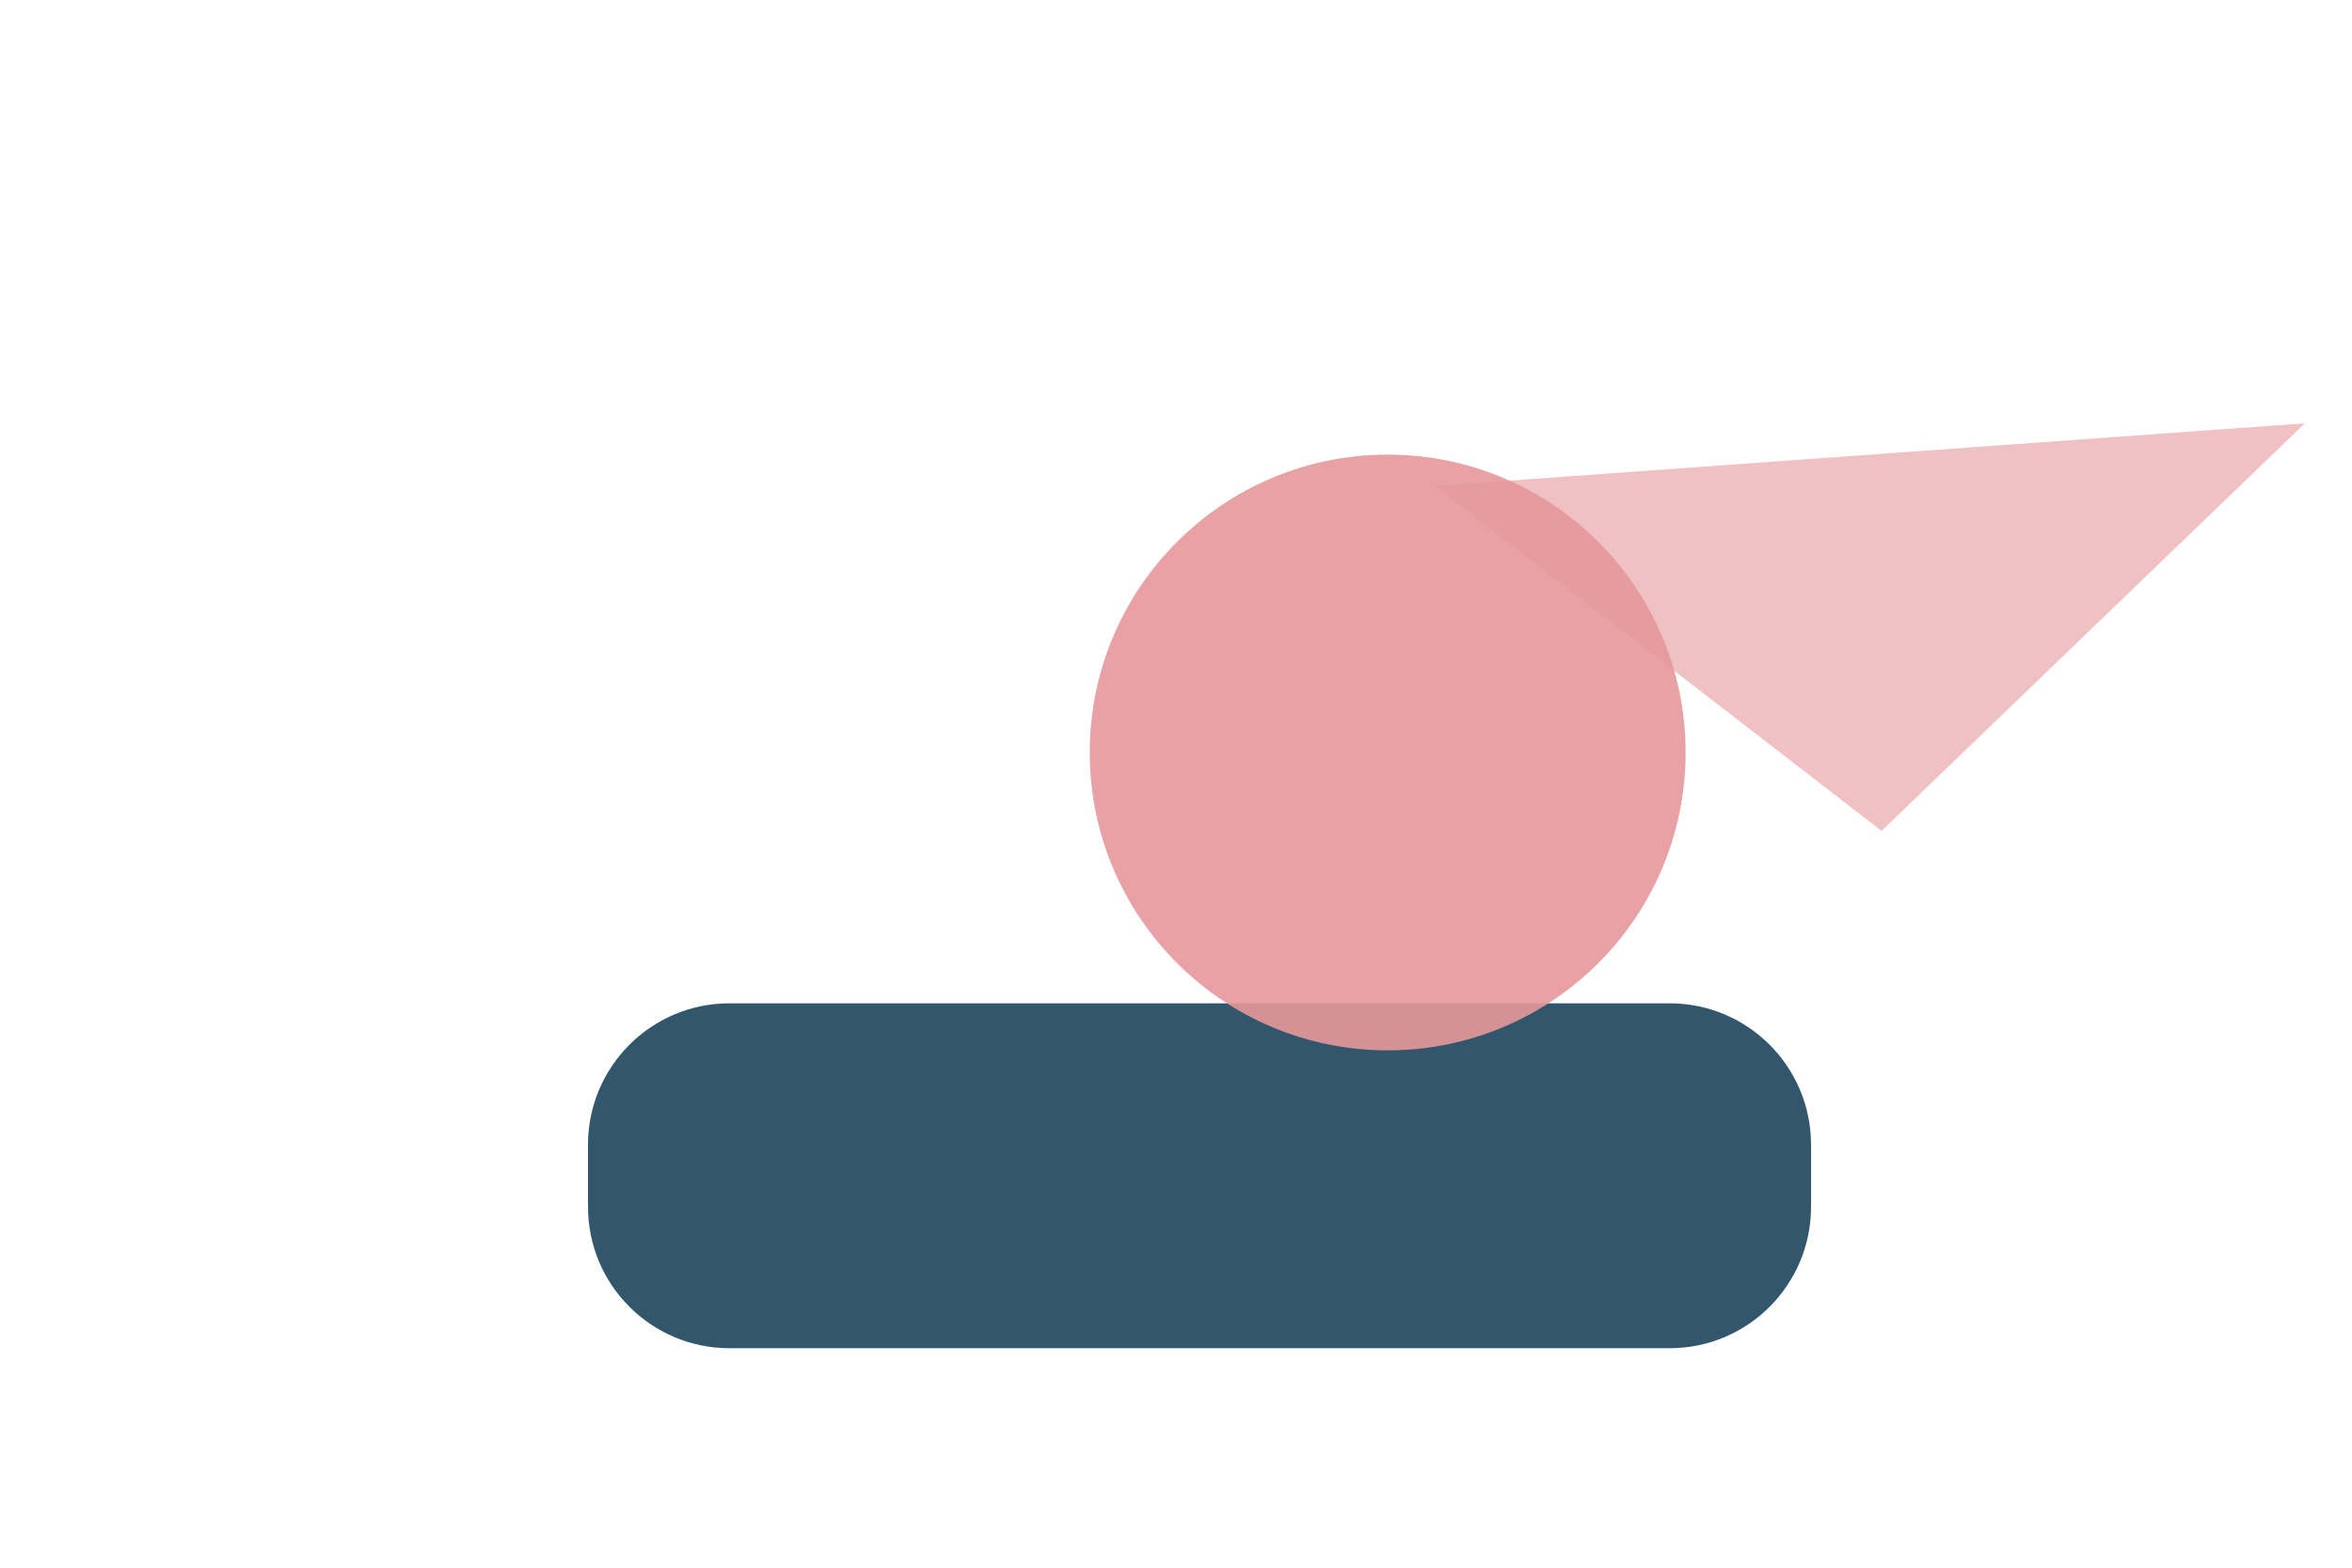
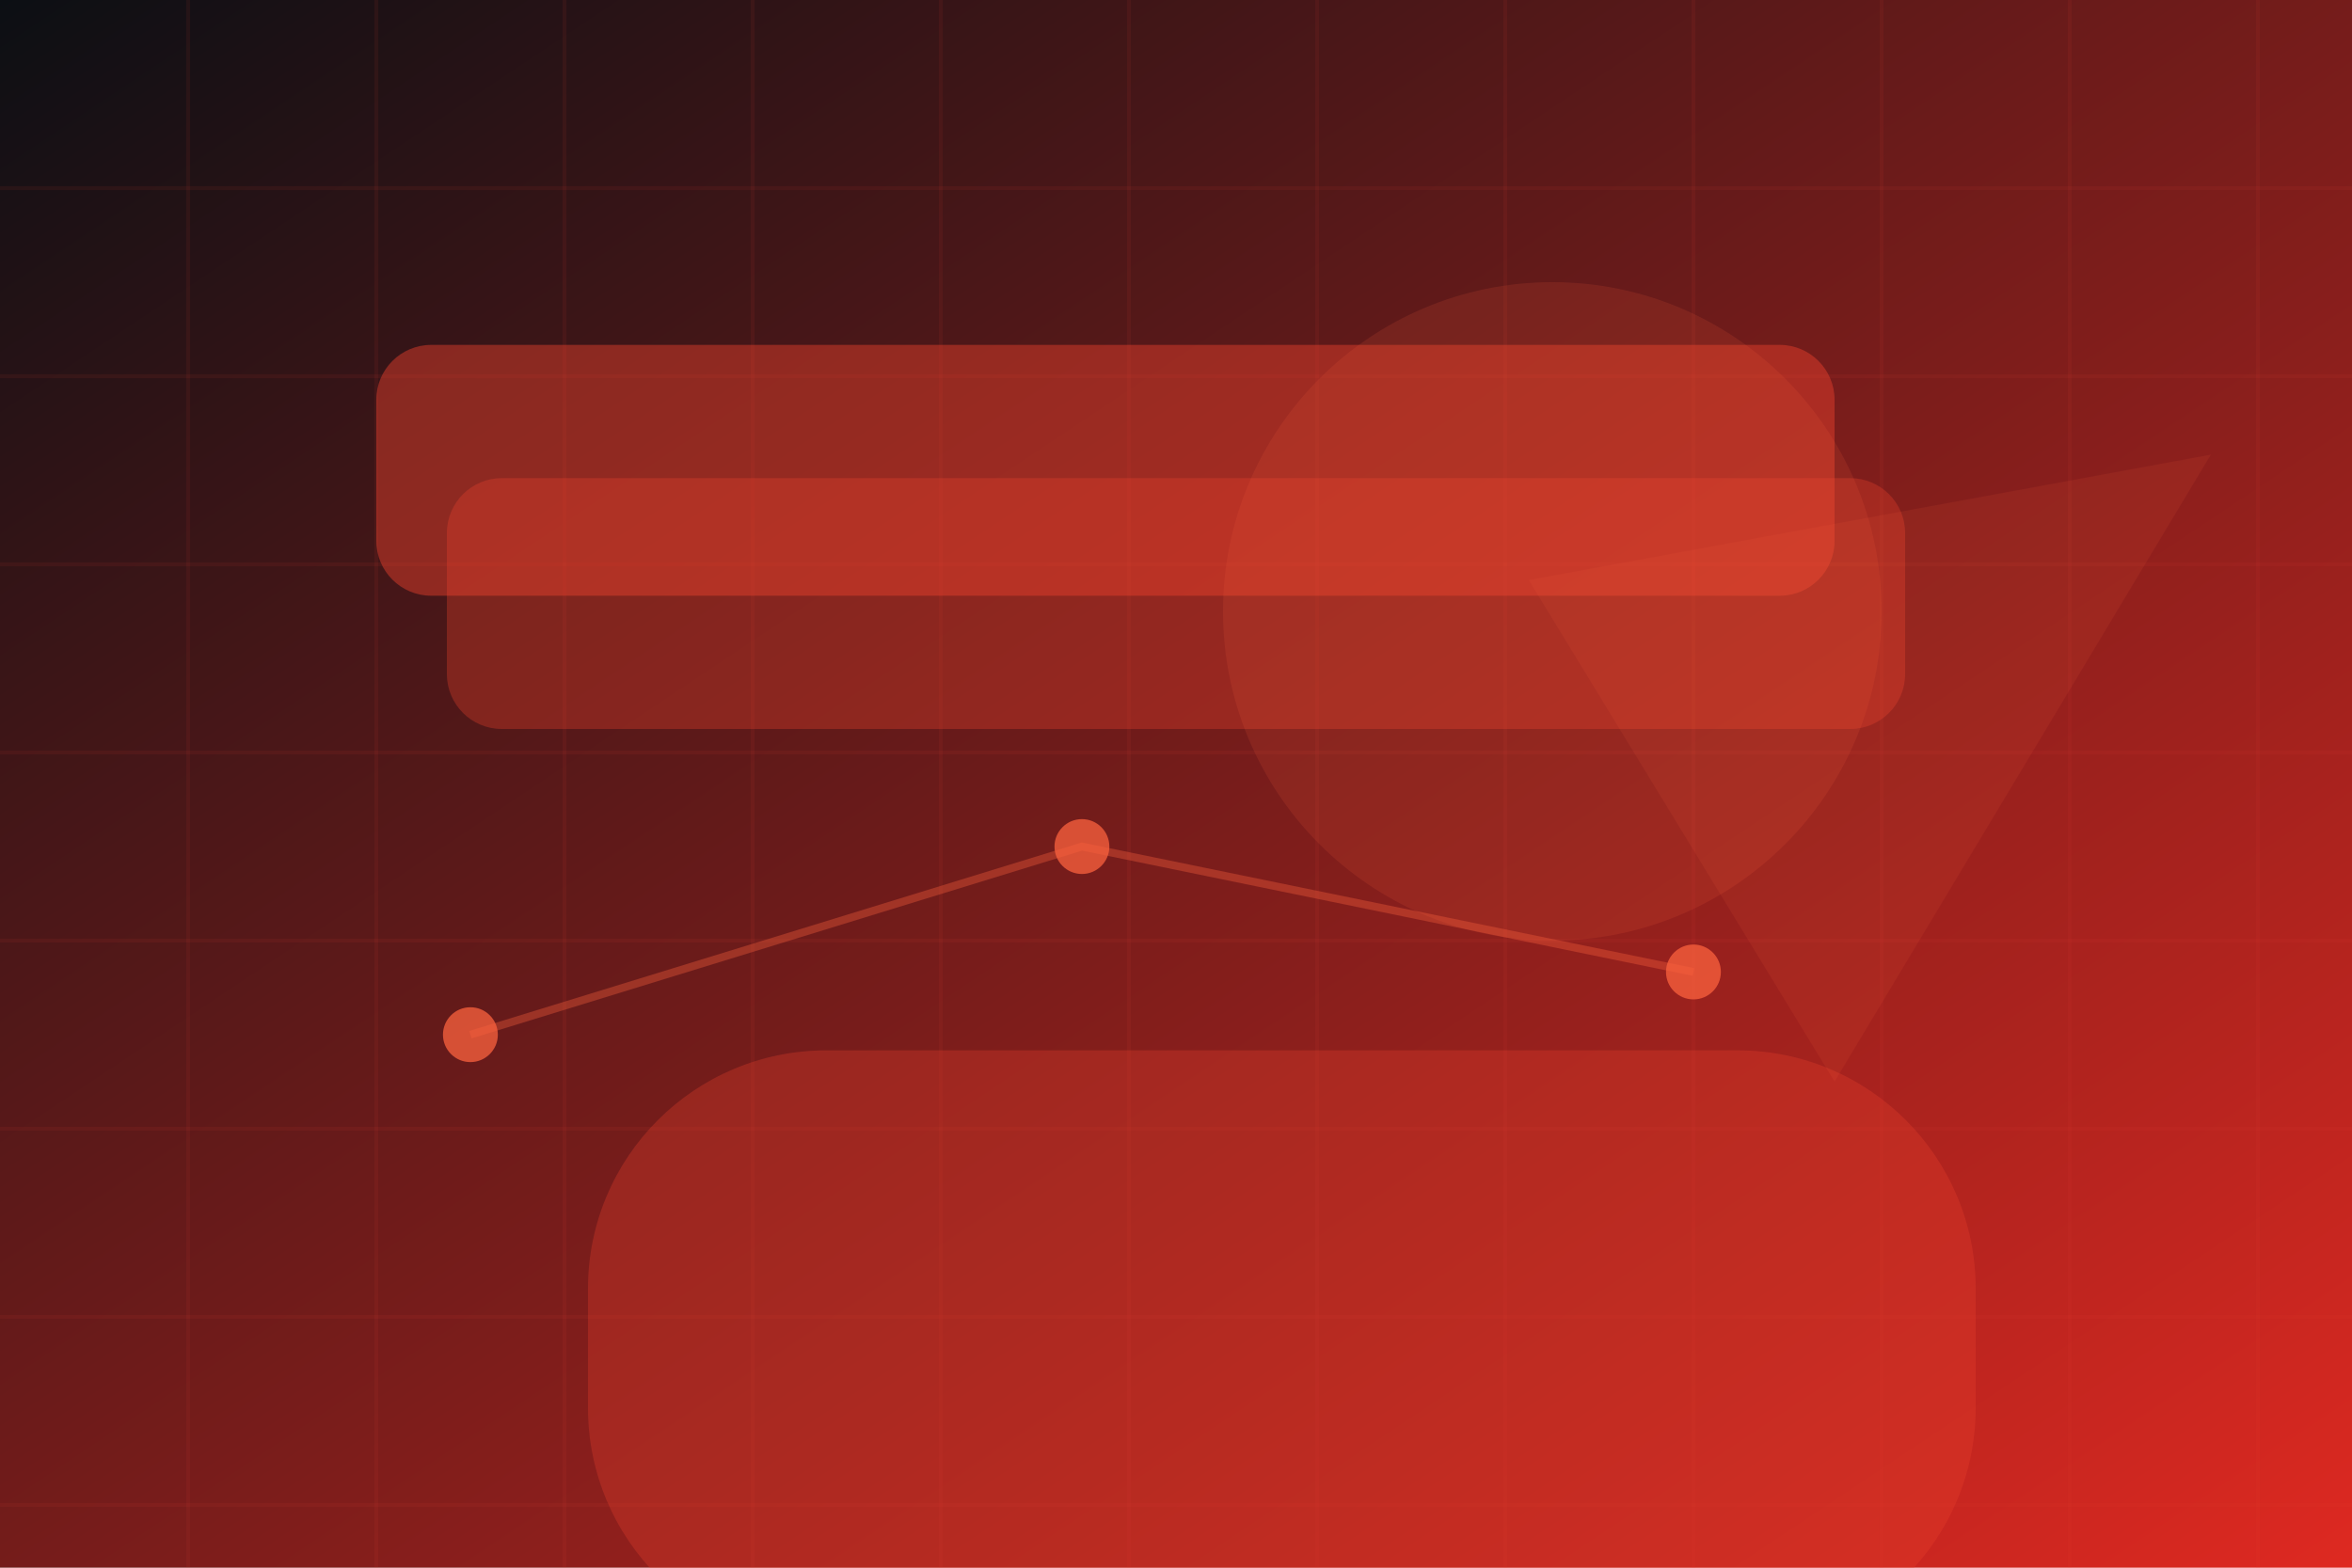
<svg xmlns="http://www.w3.org/2000/svg" width="600" height="400" viewBox="0 0 600 400" role="img" aria-labelledby="title desc">
  <defs>
    <linearGradient id="bg" x1="0" y1="0" x2="1" y2="1">
-       <stop offset="0%" stop-color="#2A6F97" />
-       <stop offset="100%" stop-color="#0E3A53" />
+       <stop offset="0%" stop-color="#0B0F14" />
+       <stop offset="100%" stop-color="#df2921" />
    </linearGradient>
  </defs>
-   <rect x="150.00" y="256.00" width="312.00" height="88.00" rx="36.08" fill="#0E3A53" opacity="0.85" />
-   <circle cx="354.00" cy="192.00" r="76.00" fill="#E5989B" opacity="0.90" />
-   <path d="M 366.00 124.00 L 480.00 212.00 L 588.00 108.00 Z" fill="#E5989B" opacity="0.60" />
+   <rect width="600" height="400" fill="url(#bg)" />
+   <path d="M 48 0 L 48 400" stroke="#eb412d" stroke-width="1" opacity="0.08" />
+   <path d="M 96 0 L 96 400" stroke="#eb412d" stroke-width="1" opacity="0.08" />
+   <path d="M 144 0 L 144 400" stroke="#eb412d" stroke-width="1" opacity="0.08" />
+   <path d="M 192 0 L 192 400" stroke="#eb412d" stroke-width="1" opacity="0.08" />
+   <path d="M 240 0 L 240 400" stroke="#eb412d" stroke-width="1" opacity="0.08" />
+   <path d="M 288 0 L 288 400" stroke="#eb412d" stroke-width="1" opacity="0.08" />
+   <path d="M 336 0 L 336 400" stroke="#eb412d" stroke-width="1" opacity="0.08" />
+   <path d="M 384 0 L 384 400" stroke="#eb412d" stroke-width="1" opacity="0.08" />
+   <path d="M 432 0 L 432 400" stroke="#eb412d" stroke-width="1" opacity="0.08" />
+   <path d="M 480 0 L 480 400" stroke="#eb412d" stroke-width="1" opacity="0.08" />
+   <path d="M 528 0 L 528 400" stroke="#eb412d" stroke-width="1" opacity="0.08" />
+   <path d="M 576 0 L 576 400" stroke="#eb412d" stroke-width="1" opacity="0.08" />
+   <path d="M 0 48 L 600 48" stroke="#eb412d" stroke-width="1" opacity="0.08" />
+   <path d="M 0 96 L 600 96" stroke="#eb412d" stroke-width="1" opacity="0.08" />
+   <path d="M 0 144 L 600 144" stroke="#eb412d" stroke-width="1" opacity="0.08" />
+   <path d="M 0 192 L 600 192" stroke="#eb412d" stroke-width="1" opacity="0.08" />
+   <path d="M 0 240 L 600 240" stroke="#eb412d" stroke-width="1" opacity="0.08" />
+   <path d="M 0 288 L 600 288" stroke="#eb412d" stroke-width="1" opacity="0.08" />
+   <path d="M 0 336 L 600 336" stroke="#eb412d" stroke-width="1" opacity="0.08" />
+   <path d="M 0 384 L 600 384" stroke="#eb412d" stroke-width="1" opacity="0.08" />
+   <rect x="96.00" y="88.00" width="372.00" height="64.00" rx="14" fill="#eb412d" opacity="0.45" />
+   <rect x="114.00" y="122.00" width="372.00" height="64.00" rx="14" fill="#eb412d" opacity="0.32" />
+   <path d="M 120.00 264.00 L 276.00 216.00 L 432.00 248.00" fill="none" stroke="#fb613d" stroke-width="2" opacity="0.35" />
+   <circle cx="120.00" cy="264.00" r="7" fill="#fb613d" opacity="0.75" />
+   <circle cx="276.00" cy="216.00" r="7" fill="#fb613d" opacity="0.75" />
+   <circle cx="432.00" cy="248.00" r="7" fill="#fb613d" opacity="0.75" />
+   <rect x="150.00" y="268.00" width="354.00" height="152.00" rx="60.80" fill="#eb412d" opacity="0.30" />
+   <circle cx="396.00" cy="156.00" r="84.00" fill="#fb613d" opacity="0.14" />
+   <path d="M 390.00 148.00 L 468.00 276.00 L 564.00 116.00 Z" fill="#fb613d" opacity="0.10" />
</svg>
